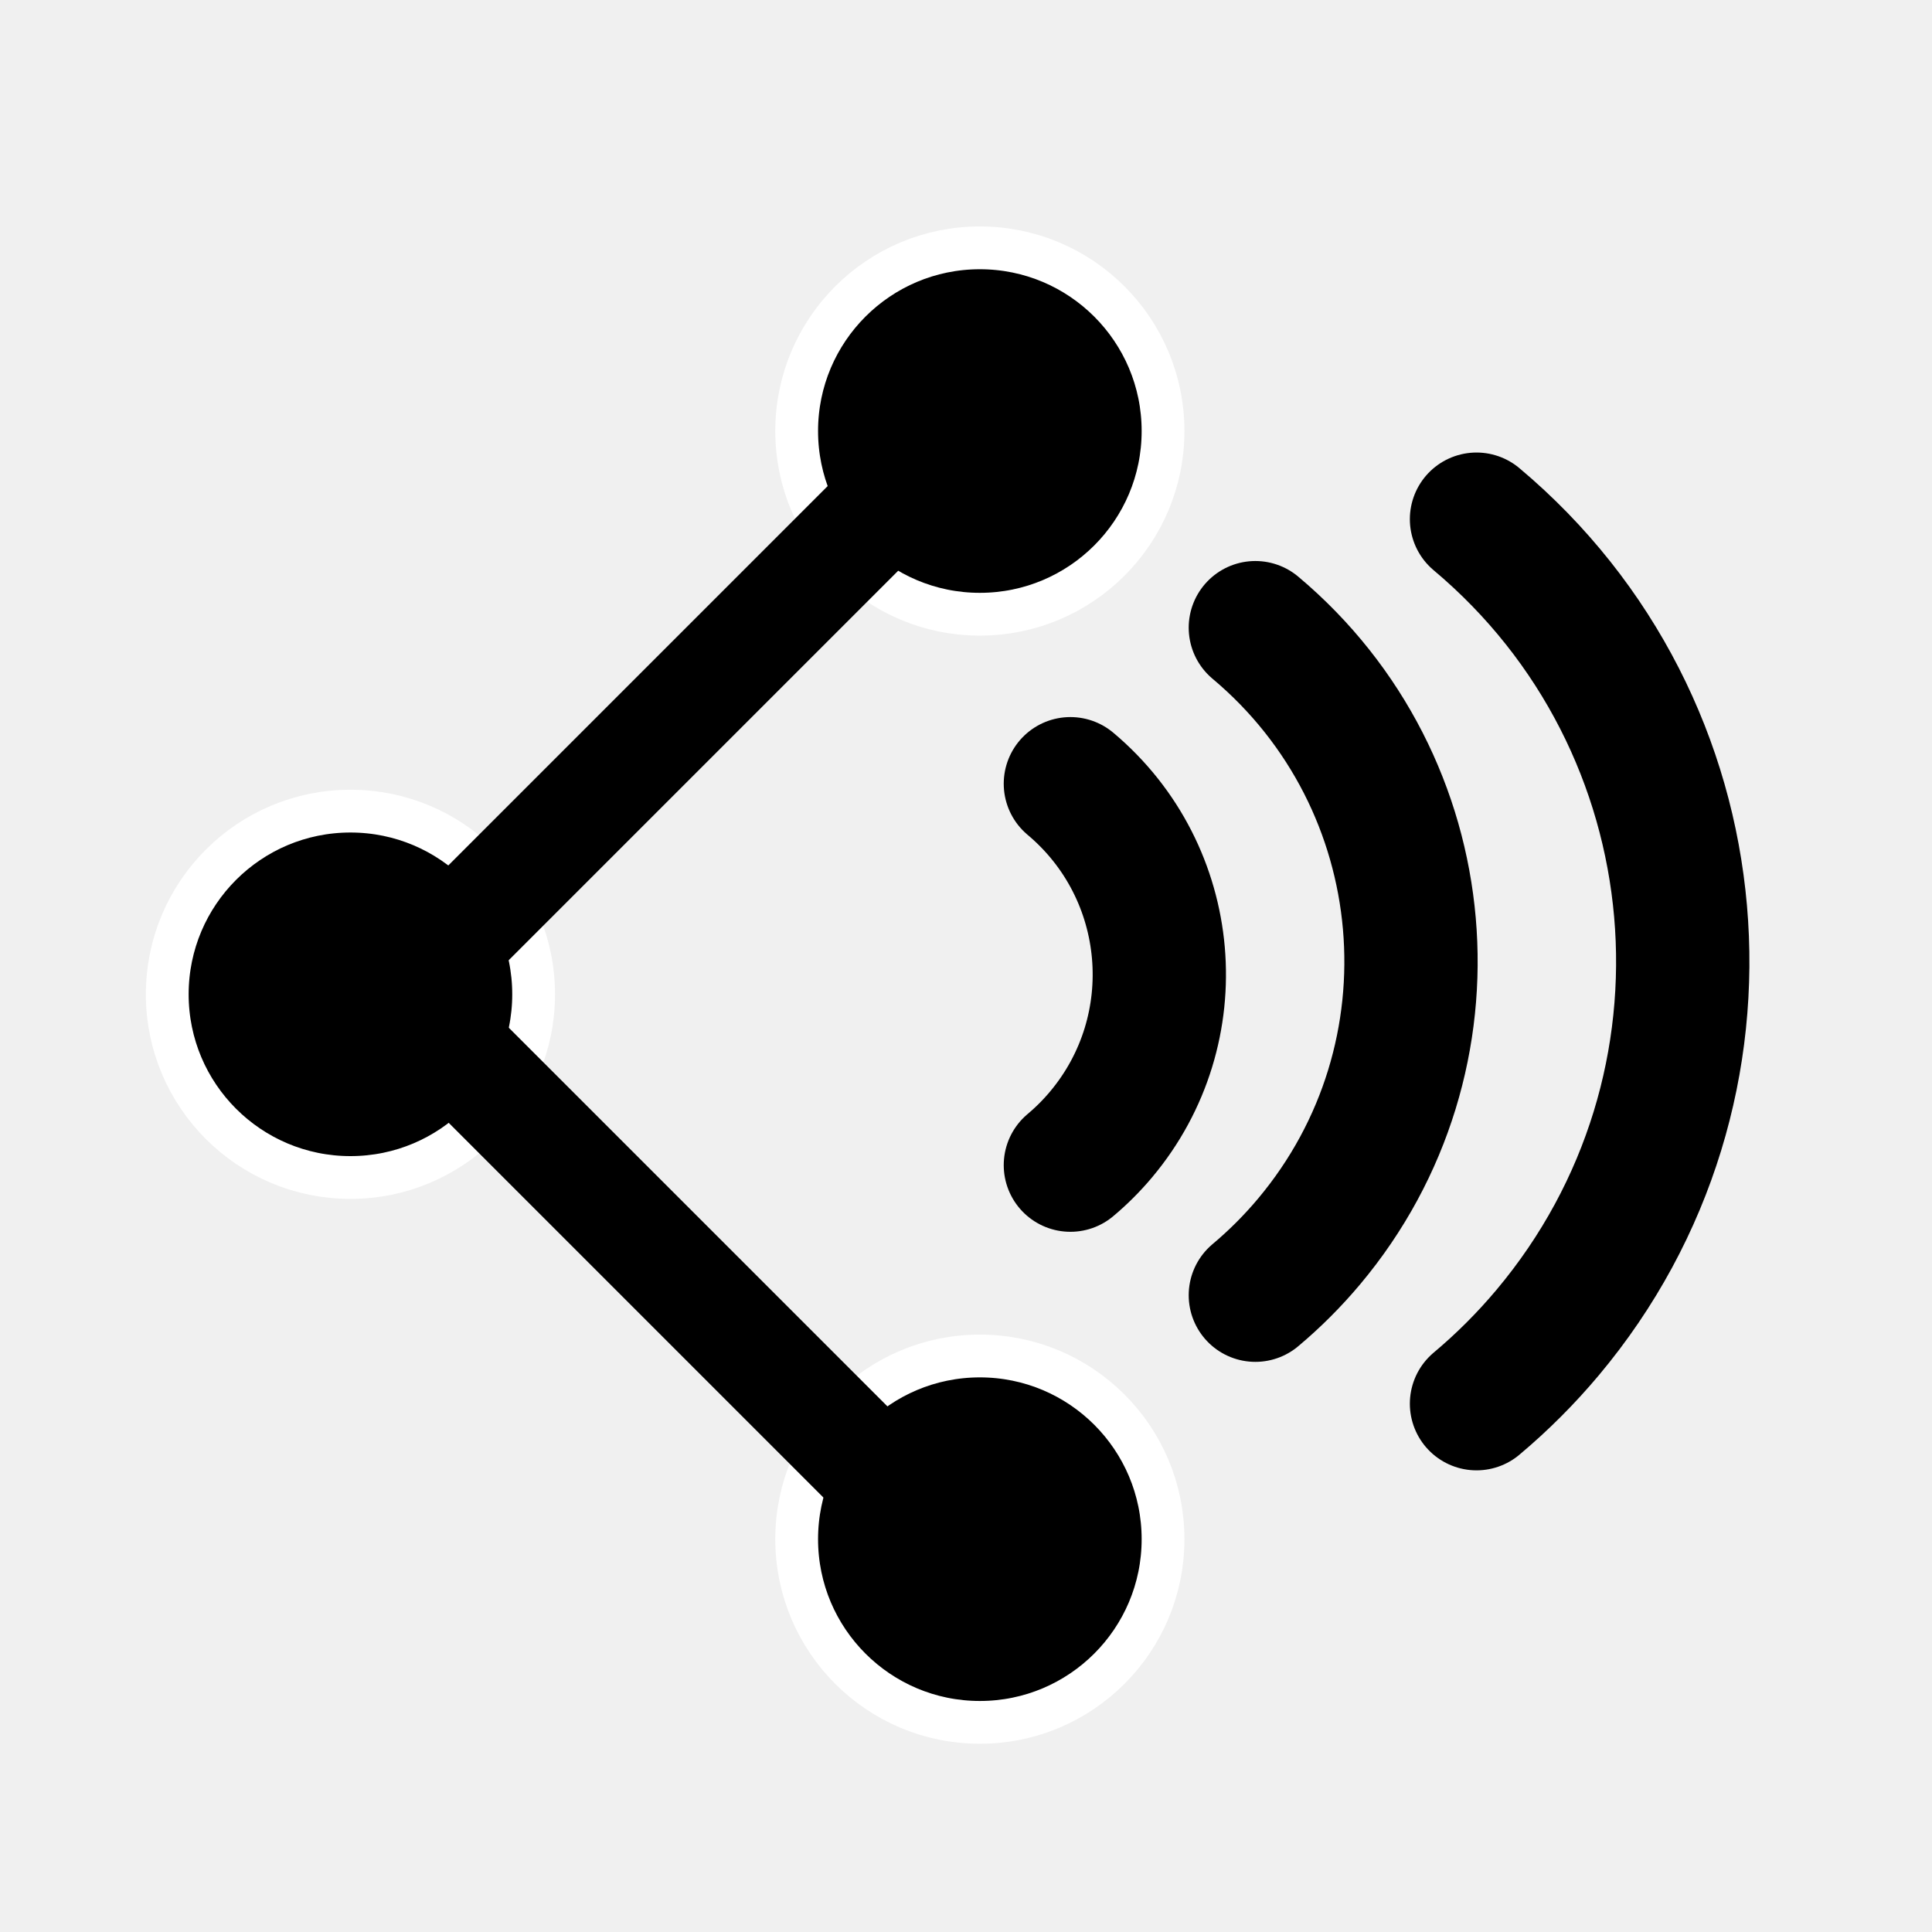
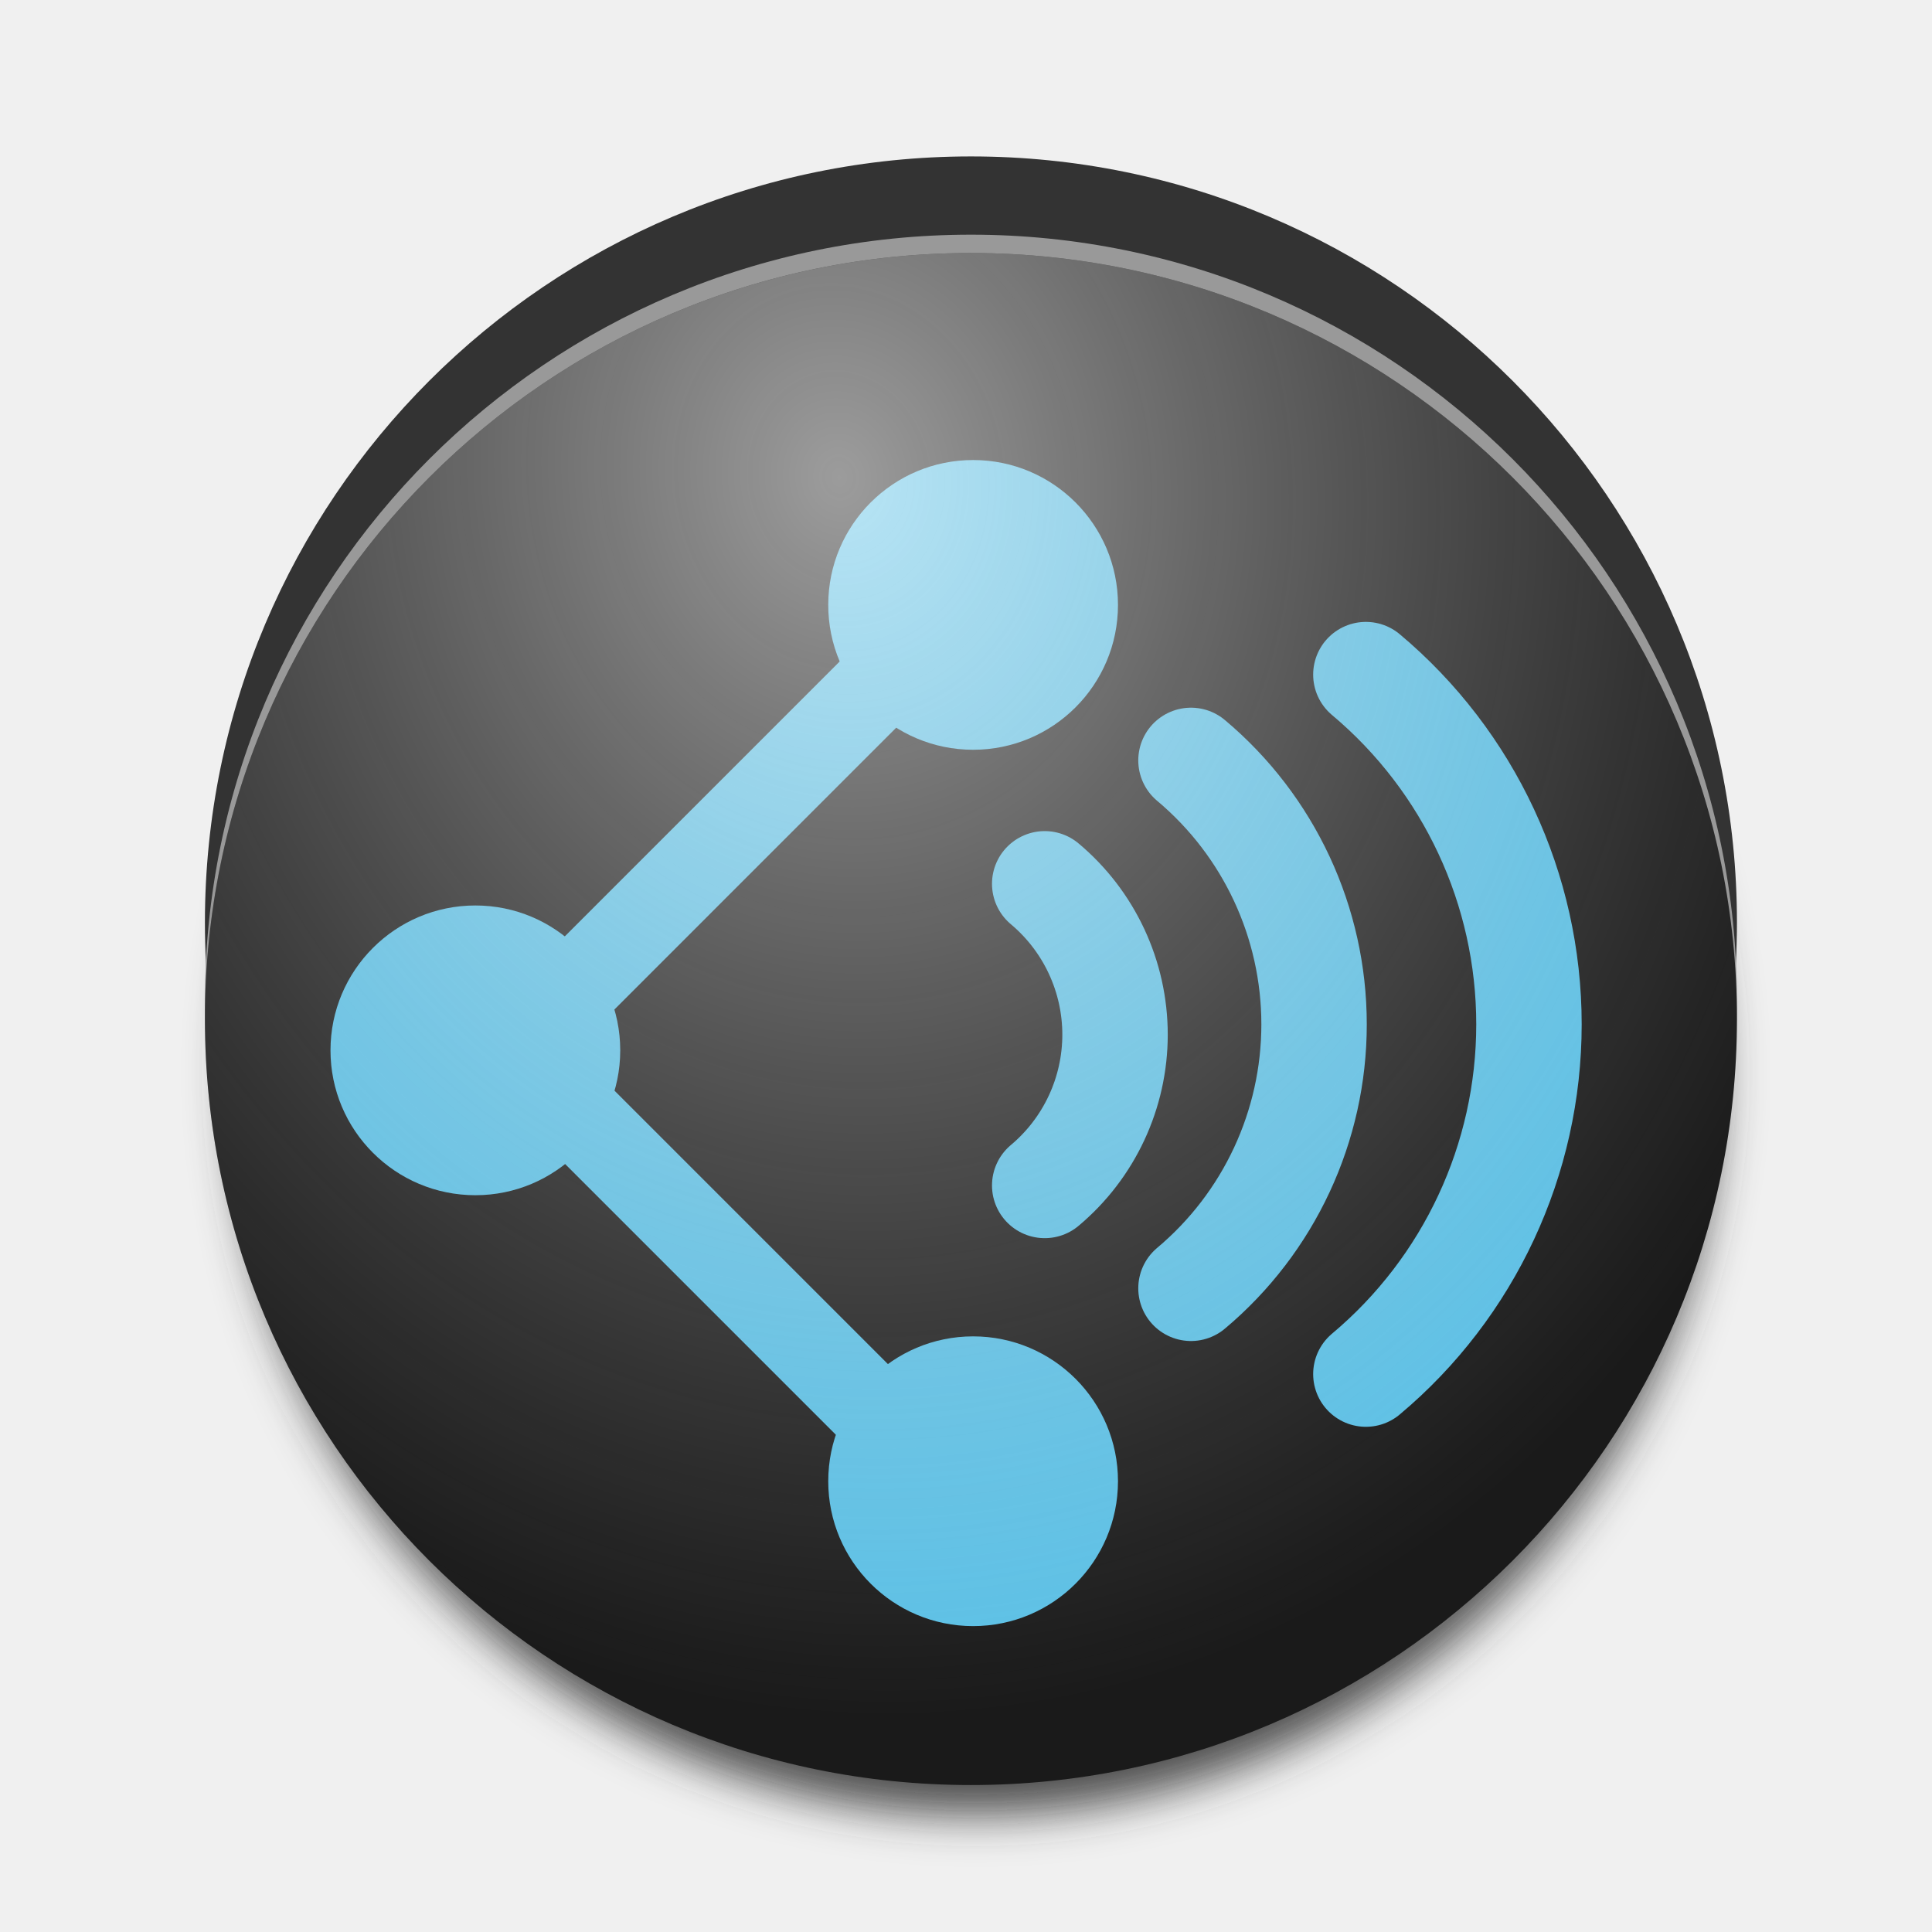
- <svg xmlns="http://www.w3.org/2000/svg" width="200" height="200" id="svg2" version="1.1">
-   <defs id="defs4" />
+ <svg xmlns="http://www.w3.org/2000/svg" xmlns:xlink="http://www.w3.org/1999/xlink" width="200" height="200" id="svg2" version="1.1">
+   <defs id="defs4">
+     <linearGradient id="linearGradient3835">
+       <stop style="stop-color:#ffffff;stop-opacity:0.568;" offset="0" id="stop3837" />
+       <stop style="stop-color:#c1c1c1;stop-opacity:0;" offset="1" id="stop3839" />
+     </linearGradient>
+     <linearGradient id="linearGradient3823">
+       <stop id="stop3825" offset="0" style="stop-color:#ffffff;stop-opacity:0" />
+       <stop id="stop3827" offset="1" style="stop-color:#1a1a1a;stop-opacity:0;" />
+     </linearGradient>
+     <linearGradient id="linearGradient3817">
+       <stop id="stop3819" offset="0" style="stop-color:#000000;stop-opacity:0" />
+       <stop id="stop3821" offset="1" style="stop-color:#000000;stop-opacity:0;" />
+     </linearGradient>
+     <linearGradient id="linearGradient3805">
+       <stop style="stop-color:#ffffff;stop-opacity:1;" offset="0" id="stop3807" />
+       <stop style="stop-color:#1a1a1a;stop-opacity:0;" offset="1" id="stop3809" />
+     </linearGradient>
+     <linearGradient id="linearGradient3797">
+       <stop style="stop-color:#000000;stop-opacity:1;" offset="0" id="stop3799" />
+       <stop style="stop-color:#000000;stop-opacity:0;" offset="1" id="stop3801" />
+     </linearGradient>
+     <radialGradient xlink:href="#linearGradient3797" id="radialGradient3803" cx="-91.384" cy="-49.622" fx="-91.384" fy="-49.622" r="81.822" gradientUnits="userSpaceOnUse" gradientTransform="matrix(-0.3375796,1.152866,-0.9597017,-0.2810208,6.924517,72.59486)" />
+     <radialGradient xlink:href="#linearGradient3805" id="radialGradient3811" cx="97.383" cy="69.262" fx="97.383" fy="69.262" r="82.322" gradientUnits="userSpaceOnUse" gradientTransform="matrix(-1.138551,0.8296382,-1.051106,-1.442482,281.0612,88.37948)" />
+     <radialGradient xlink:href="#linearGradient3817" id="radialGradient3813" gradientUnits="userSpaceOnUse" gradientTransform="matrix(-0.3375796,1.152866,-0.9597017,-0.2810208,6.924517,72.59486)" cx="-32.13" cy="-79.154" fx="-32.13" fy="-79.154" r="81.822" />
+     <radialGradient xlink:href="#linearGradient3823" id="radialGradient3831" cx="110.933" cy="99.49" fx="110.933" fy="99.49" r="82.322" gradientUnits="userSpaceOnUse" />
+     <radialGradient xlink:href="#linearGradient3835" id="radialGradient3841" cx="100.51" cy="99.49" fx="100.51" fy="99.49" r="81.822" gradientUnits="userSpaceOnUse" />
+     <radialGradient xlink:href="#linearGradient3835" id="radialGradient3844" gradientUnits="userSpaceOnUse" cx="86.883" cy="52.675" fx="86.883" fy="52.675" r="81.822" gradientTransform="matrix(0.2465017,1.606626,-1.376853,0.211248,137.548,-109.0749)" />
+     <radialGradient xlink:href="#linearGradient3835" id="radialGradient3848" gradientUnits="userSpaceOnUse" gradientTransform="matrix(0.2465017,1.606626,-1.376853,0.211248,137.548,-109.0749)" cx="86.883" cy="52.675" fx="86.883" fy="52.675" r="81.822" />
+     <filter id="filter3980">
+       <feGaussianBlur stdDeviation="2.455" id="feGaussianBlur3982" />
+     </filter>
+   </defs>
  <g id="layer1" transform="translate(0,-852.3622)">
-     <g id="g3769" transform="matrix(1.925433,0,0,1.925433,-28.29121,-813.908)">
-       <g id="g3763" transform="translate(-40.45934,-8.517757)">
-         <path style="fill:#000000;fill-opacity:1;stroke:#ffffff;stroke-width:2.3;stroke-linecap:round;stroke-linejoin:miter;stroke-miterlimit:4;stroke-opacity:1;stroke-dasharray:none;stroke-dashoffset:0" id="path2985" d="m 117.683,48.73 c 0,5.439 -4.41,9.849 -9.849,9.849 -5.439,0 -9.849,-4.41 -9.849,-9.849 0,-5.439 4.41,-9.849 9.849,-9.849 5.439,0 9.849,4.41 9.849,9.849 z" transform="translate(0,848.3622)" />
-         <path transform="translate(0,907.9409)" d="m 117.683,48.73 c 0,5.439 -4.41,9.849 -9.849,9.849 -5.439,0 -9.849,-4.41 -9.849,-9.849 0,-5.439 4.41,-9.849 9.849,-9.849 5.439,0 9.849,4.41 9.849,9.849 z" id="path2987" style="fill:#000000;fill-opacity:1;stroke:#ffffff;stroke-width:2.3;stroke-linecap:round;stroke-linejoin:miter;stroke-miterlimit:4;stroke-opacity:1;stroke-dasharray:none;stroke-dashoffset:0" />
-         <path style="fill:#000000;fill-opacity:1;stroke:#ffffff;stroke-width:2.3;stroke-linecap:round;stroke-linejoin:miter;stroke-miterlimit:4;stroke-opacity:1;stroke-dasharray:none;stroke-dashoffset:0" id="path2989" d="m 117.683,48.73 c 0,5.439 -4.41,9.849 -9.849,9.849 -5.439,0 -9.849,-4.41 -9.849,-9.849 0,-5.439 4.41,-9.849 9.849,-9.849 5.439,0 9.849,4.41 9.849,9.849 z" transform="translate(-33.84011,878.6465)" />
-         <path transform="translate(0,852.3622)" style="fill:none;stroke:#000000;stroke-width:5.9;stroke-linecap:butt;stroke-linejoin:miter;stroke-miterlimit:4;stroke-opacity:1;stroke-dasharray:none" d="M 107.076,105.551 76.519,74.994 105.561,45.952" id="path2993" />
-       </g>
-       <path style="fill:none;stroke:#000000;stroke-width:11.9;stroke-linecap:round;stroke-linejoin:miter;stroke-miterlimit:4;stroke-opacity:1;stroke-dasharray:none;stroke-dashoffset:0" id="path3776" d="m 88.026,83.476 c 9.402,7.889 10.629,21.907 2.739,31.309 -0.832,0.991 -1.748,1.908 -2.739,2.739" transform="matrix(0.6022964,0,0,0.6022964,19.2244,857.2592)" />
-       <path transform="matrix(1.054117,0,0,1.054117,-10.60313,811.1525)" d="m 88.026,83.476 c 9.402,7.889 10.629,21.907 2.739,31.309 -0.832,0.991 -1.748,1.908 -2.739,2.739" id="path3778" style="fill:none;stroke:#000000;stroke-width:6.799;stroke-linecap:round;stroke-linejoin:miter;stroke-miterlimit:4;stroke-opacity:1;stroke-dasharray:none;stroke-dashoffset:0" />
-       <path style="fill:none;stroke:#000000;stroke-width:5.132;stroke-linecap:round;stroke-linejoin:miter;stroke-miterlimit:4;stroke-opacity:1;stroke-dasharray:none;stroke-dashoffset:0" id="path3780" d="m 88.026,83.476 c 9.402,7.889 10.629,21.907 2.739,31.309 -0.832,0.991 -1.748,1.908 -2.739,2.739" transform="matrix(1.396695,0,0,1.396695,-28.86824,776.7234)" />
-     </g>
+     <path style="opacity:0.854;fill:#333333;fill-opacity:1;stroke:none;filter:url(#filter3980)" id="path3874" d="m 182.333,99.49 a 81.822,81.822 0 1 1 -163.645,0 81.822,81.822 0 1 1 163.645,0 z" transform="matrix(0.9382716,0,0,0.9382716,6.709409,870.0187)" />
+     <path transform="matrix(0.9691358,0,0,0.9691358,3.102166,851.4329)" d="m 182.333,99.49 a 81.822,81.822 0 1 1 -163.645,0 81.822,81.822 0 1 1 163.645,0 z" id="path3856" style="fill:#333333;fill-opacity:1;stroke:none" />
+     <path transform="matrix(0.9691358,0,0,0.9691358,3.102166,859.5331)" d="m 182.333,99.49 a 81.822,81.822 0 1 1 -163.645,0 81.822,81.822 0 1 1 163.645,0 z" id="path3858" style="fill:#999999;fill-opacity:1;stroke:none" />
+     <path style="fill:#1a1a1a;fill-opacity:1;stroke:none" id="path3792" d="m 182.333,99.49 a 81.822,81.822 0 1 1 -163.645,0 81.822,81.822 0 1 1 163.645,0 z" transform="matrix(0.9691358,0,0,0.9691358,3.102166,861.4328)" />
+     <path style="fill:#5bc1e7;fill-opacity:1;stroke:none" id="path2985" d="m 117.683,48.73 a 9.849,9.849 0 1 1 -19.698,0 9.849,9.849 0 1 1 19.698,0 z" transform="matrix(1.522657,0,0,1.522657,-63.45776,840.7821)" />
+     <path transform="matrix(1.522657,0,0,1.522657,-63.45776,931.5)" d="m 117.683,48.73 a 9.849,9.849 0 1 1 -19.698,0 9.849,9.849 0 1 1 19.698,0 z" id="path2987" style="fill:#5bc1e7;fill-opacity:1;stroke:none" />
+     <path style="fill:#5bc1e7;fill-opacity:1;stroke:none" id="path2989" d="m 117.683,48.73 a 9.849,9.849 0 1 1 -19.698,0 9.849,9.849 0 1 1 19.698,0 z" transform="matrix(1.522657,0,0,1.522657,-114.9847,886.8946)" />
+     <path style="fill:none;stroke:#5bc1e7;stroke-width:8.984;stroke-linecap:butt;stroke-linejoin:miter;stroke-miterlimit:4;stroke-opacity:1;stroke-dasharray:none" d="M 99.583,1007.59 53.055,961.062 97.275,916.841" id="path2993" />
+     <path transform="matrix(0.9170909,0,0,0.9170909,27.42012,867.2988)" d="m 88.026,83.476 a 22.223,22.223 0 0 1 0,34.048" id="path3776" style="fill:none;stroke:#5bc1e7;stroke-width:11.9;stroke-linecap:round;stroke-linejoin:miter;stroke-miterlimit:4;stroke-opacity:1;stroke-dasharray:none;stroke-dashoffset:0" />
+     <path style="fill:none;stroke:#5bc1e7;stroke-width:6.799;stroke-linecap:round;stroke-linejoin:miter;stroke-miterlimit:4;stroke-opacity:1;stroke-dasharray:none;stroke-dashoffset:0" id="path3778" d="m 88.026,83.476 a 22.223,22.223 0 0 1 0,34.048" transform="matrix(1.605059,0,0,1.605059,-17.99698,797.094)" />
+     <path transform="matrix(2.126688,0,0,2.126688,-45.80848,744.6704)" d="m 88.026,83.476 a 22.223,22.223 0 0 1 0,34.048" id="path3780" style="fill:none;stroke:#5bc1e7;stroke-width:5.132;stroke-linecap:round;stroke-linejoin:miter;stroke-miterlimit:4;stroke-opacity:1;stroke-dasharray:none;stroke-dashoffset:0" />
+     <path style="fill:url(#radialGradient3848);fill-opacity:1;stroke:none" id="path3833" d="m 182.333,99.49 a 81.822,81.822 0 1 1 -163.645,0 81.822,81.822 0 1 1 163.645,0 z" transform="matrix(0.9691358,0,0,0.9691358,3.102166,861.4328)" />
  </g>
</svg>
